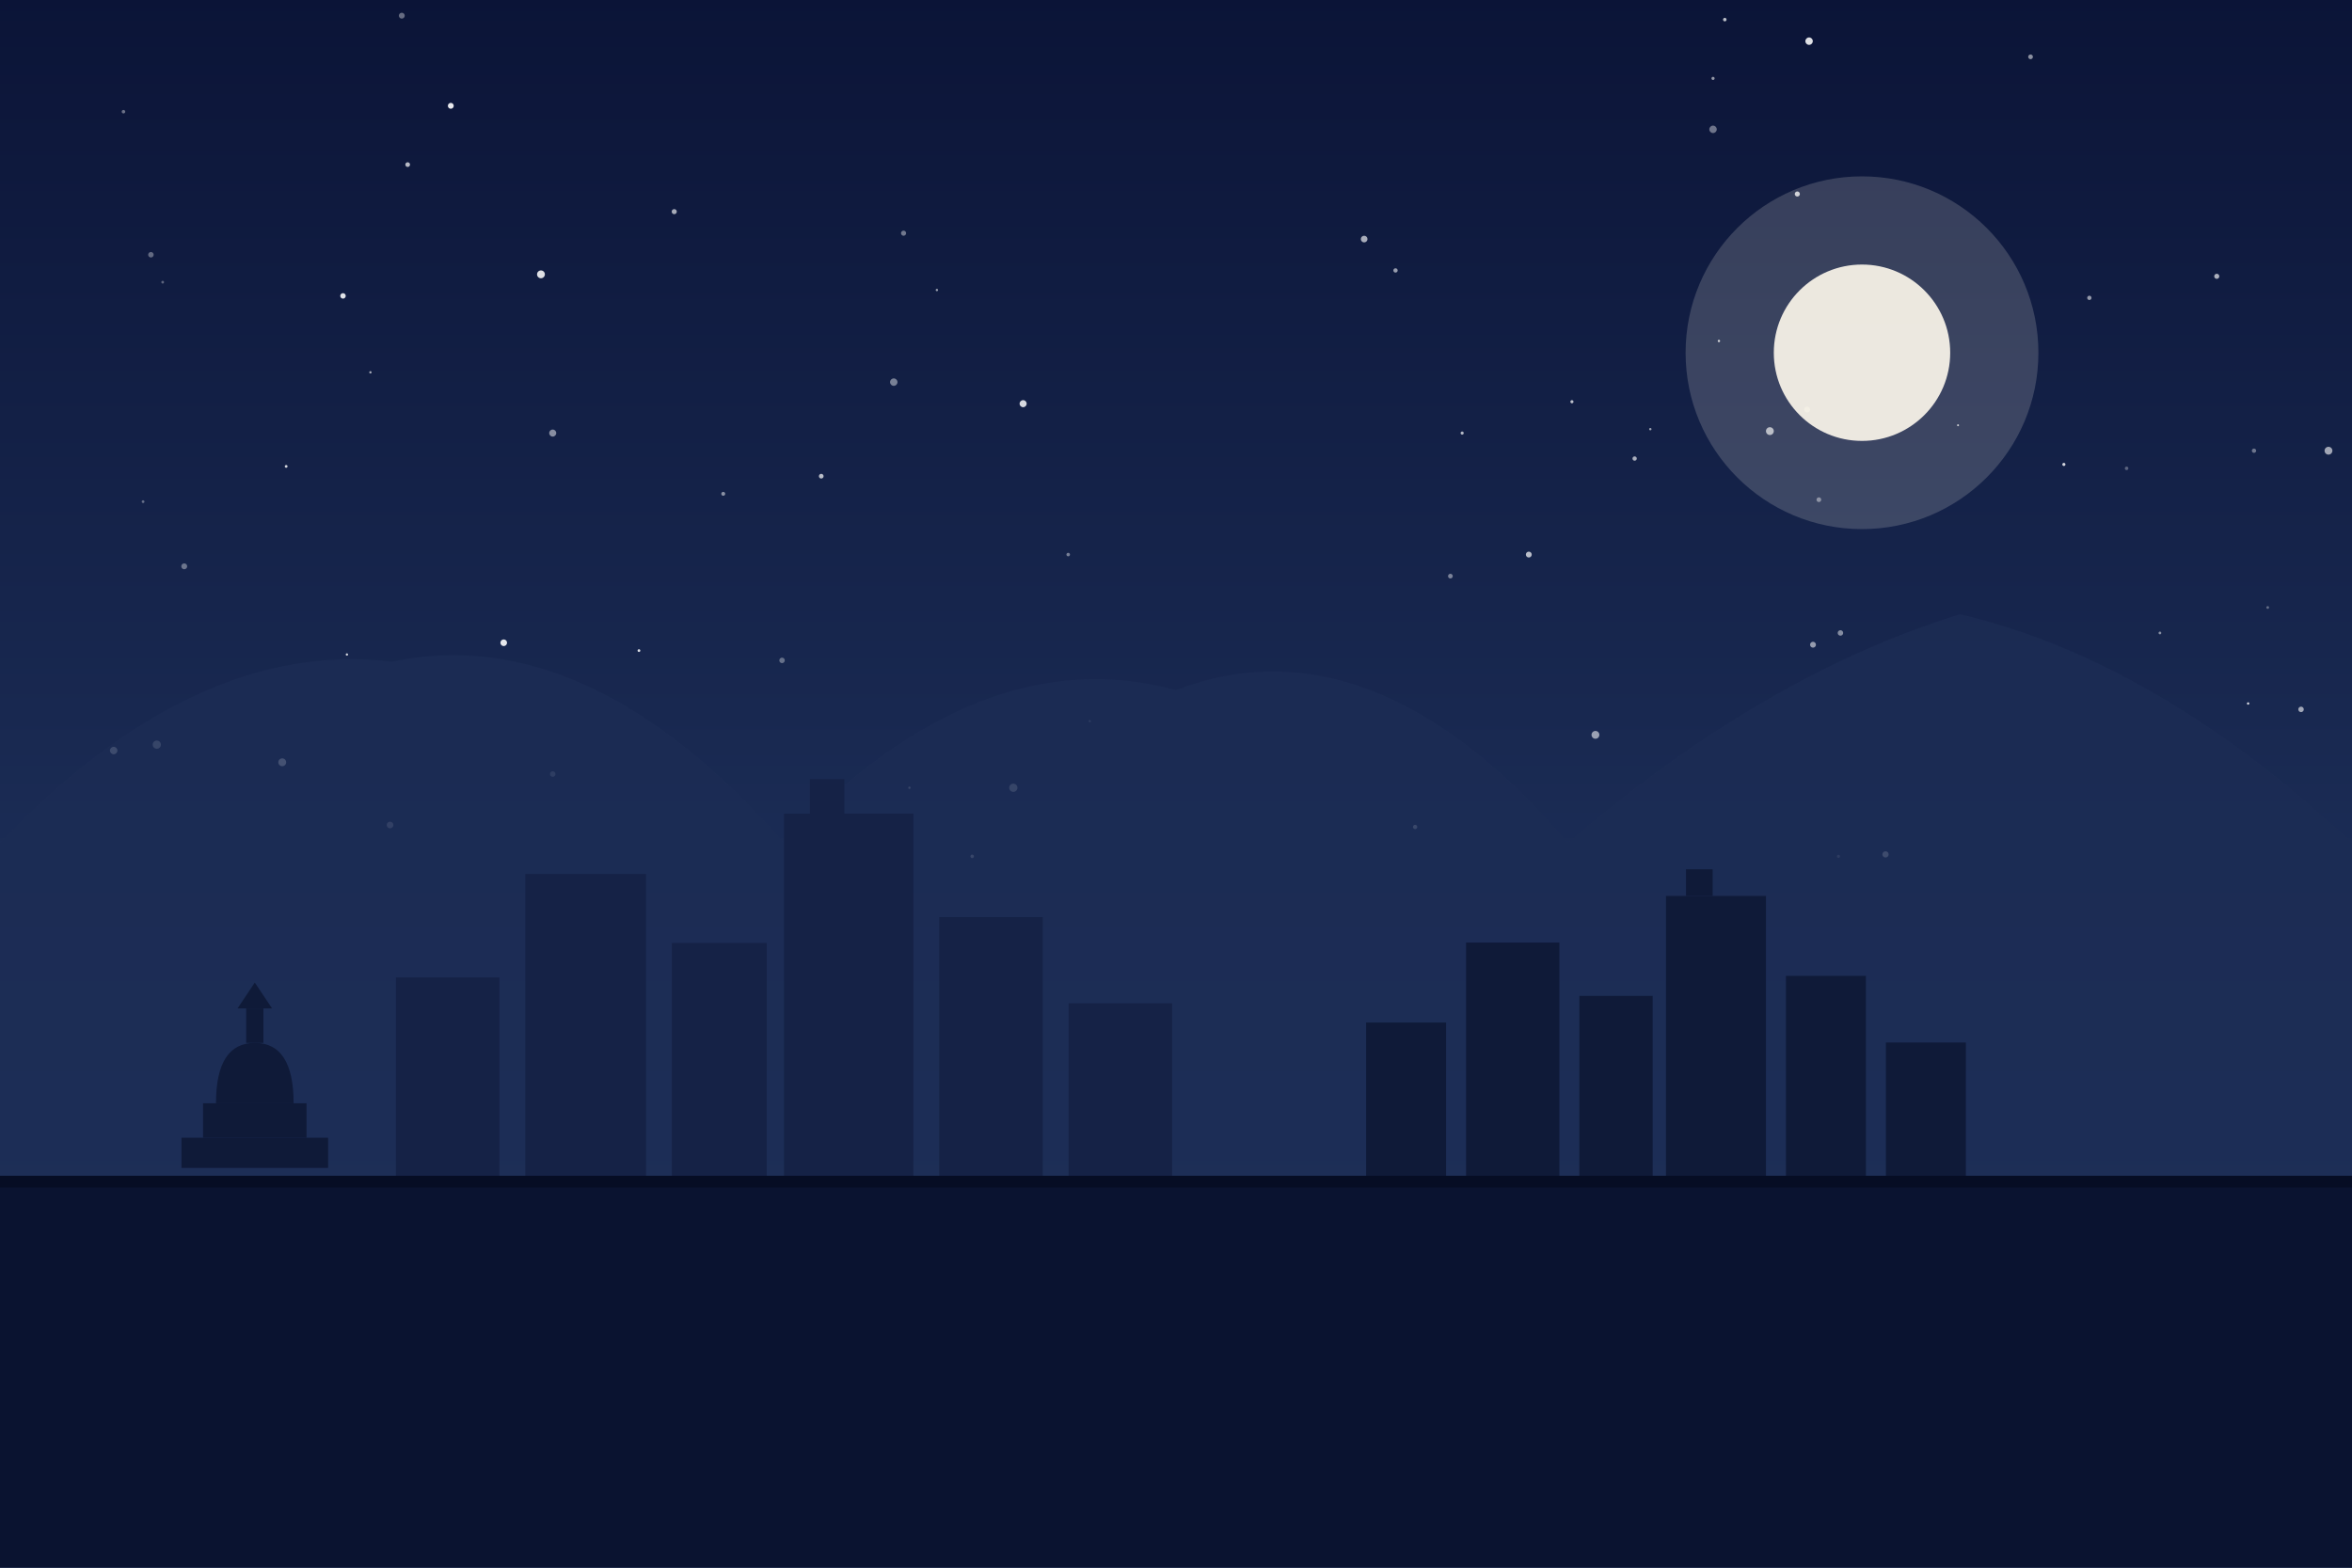
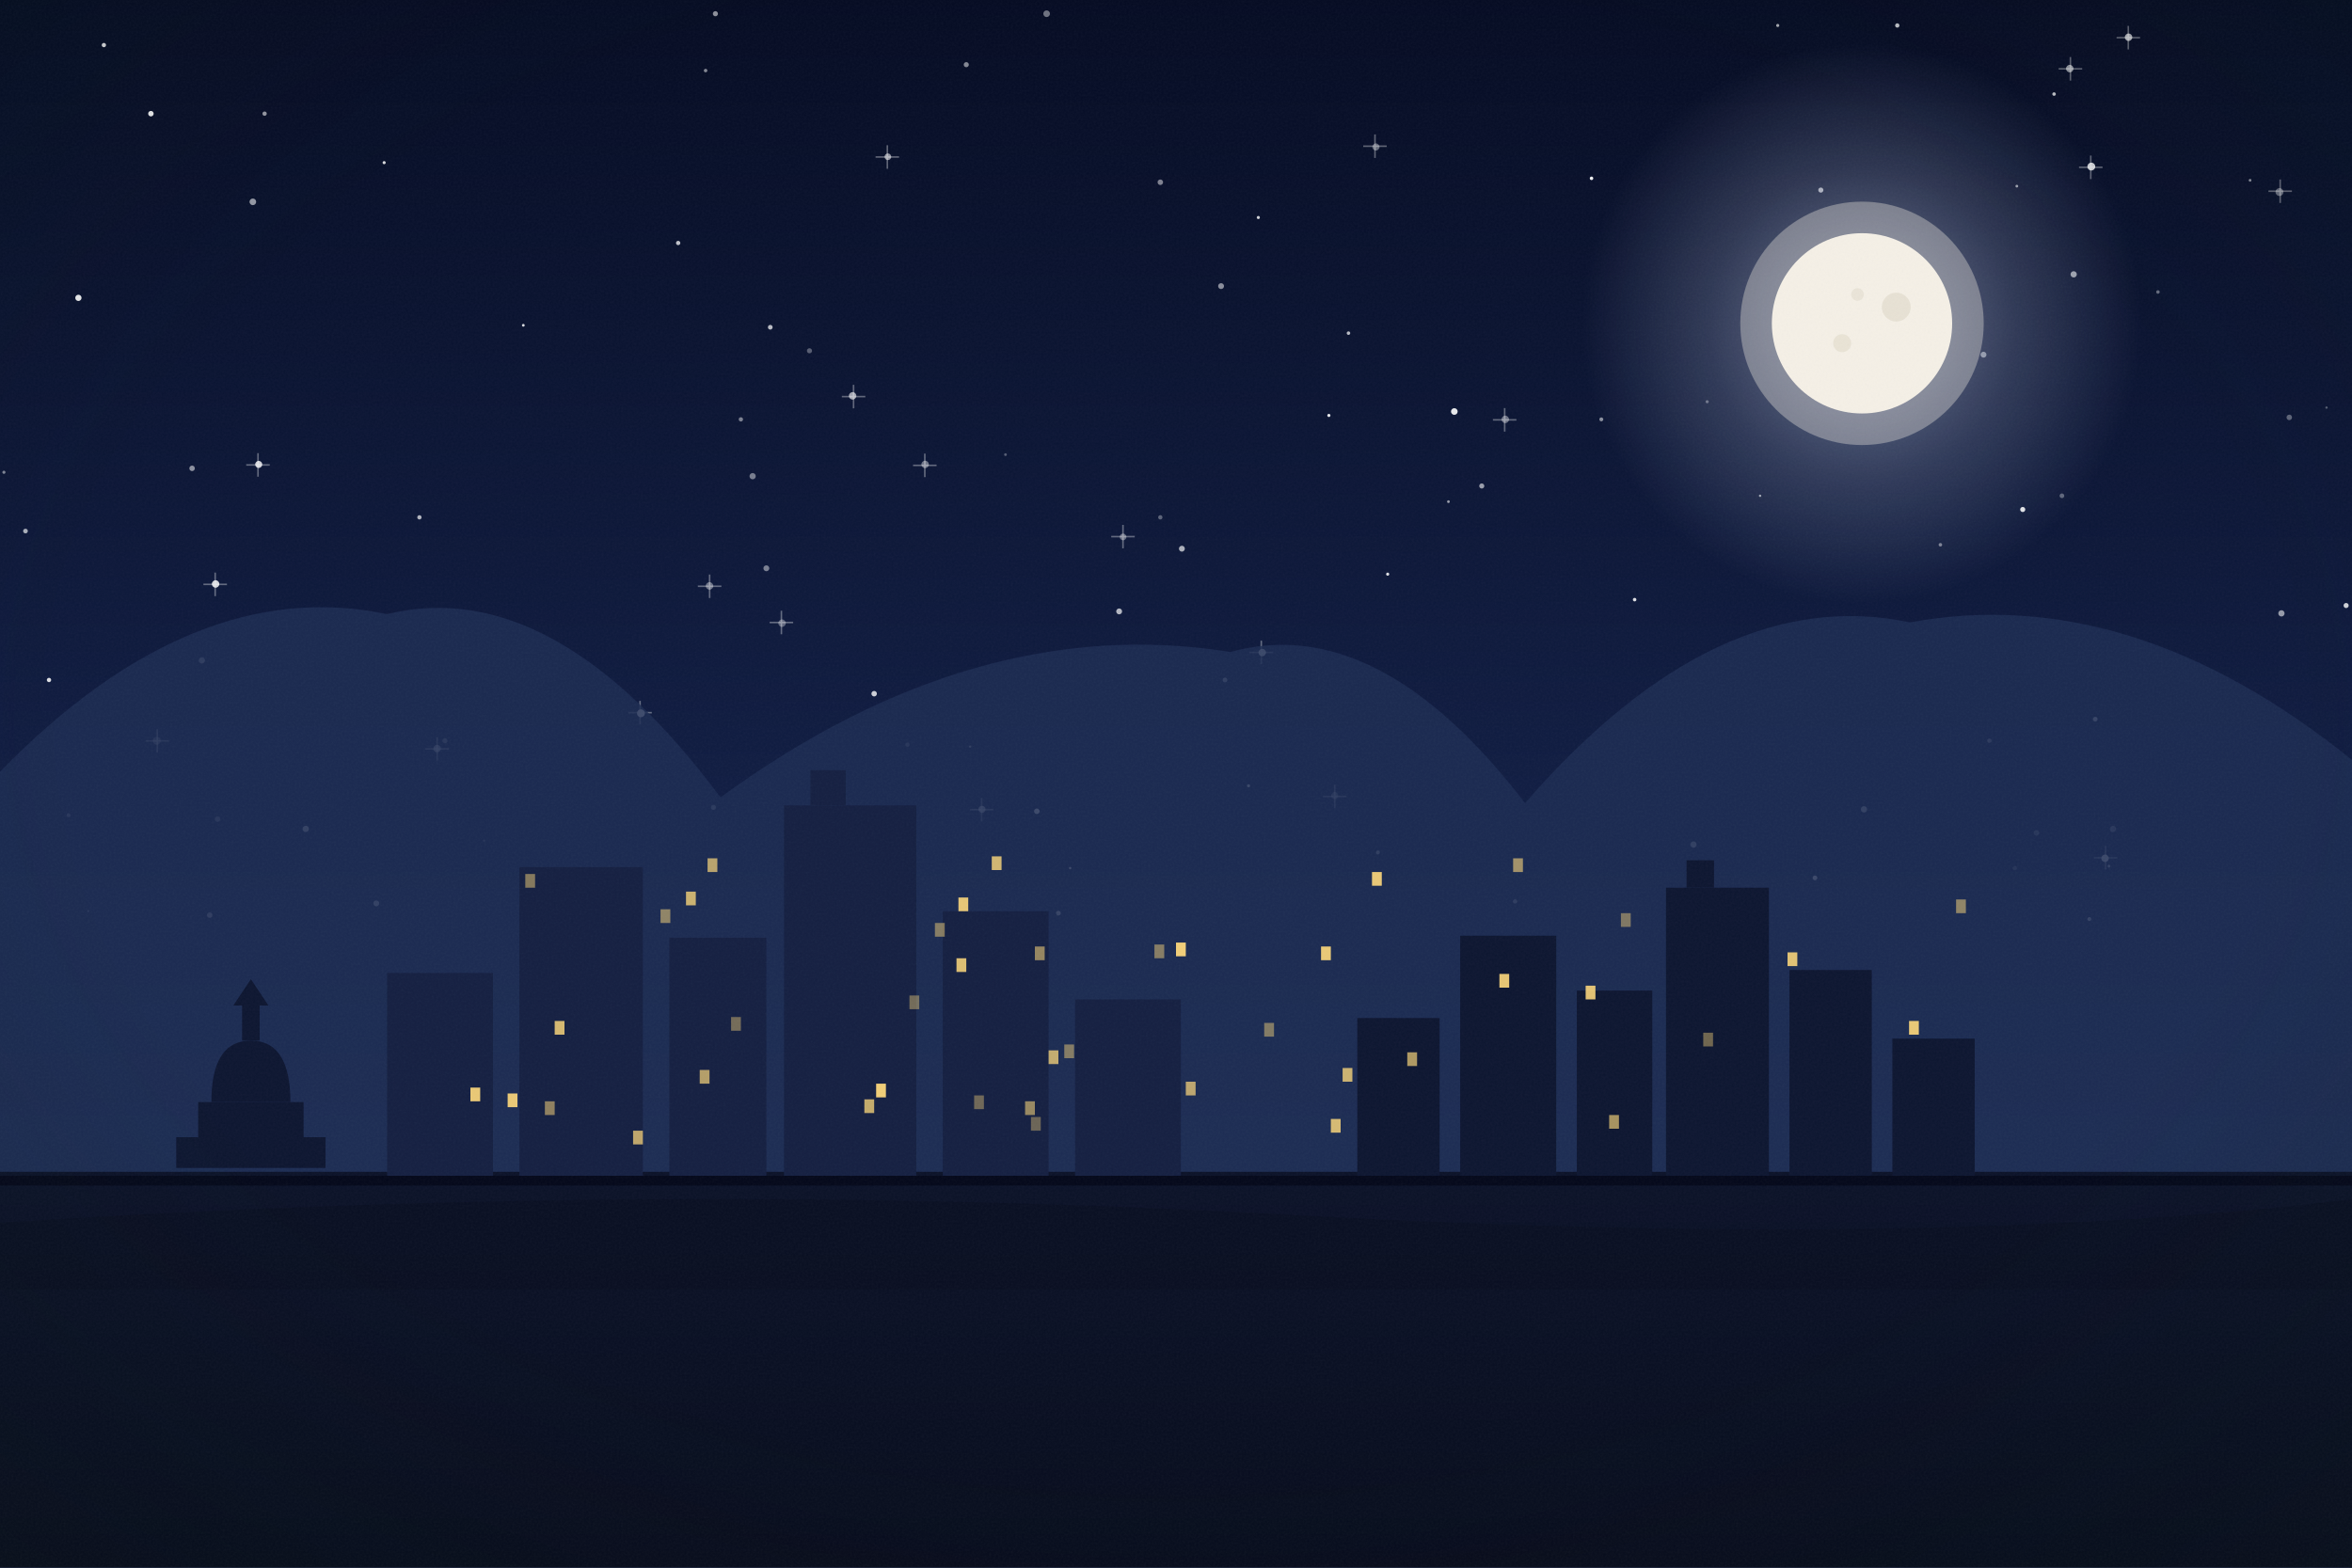
<svg xmlns="http://www.w3.org/2000/svg" viewBox="0 0 1200 800" width="1200" height="800" preserveAspectRatio="xMidYMid slice">
  <defs>
-     <linearGradient id="skyjaneue" x1="0" y1="0" x2="0" y2="1">
-       <stop offset="0" stop-color="#0b1437" />
-       <stop offset="1" stop-color="#28406e" />
+     <linearGradient id="sky1" x1="0" y1="0" x2="0" y2="1">
+       <stop offset="0" stop-color="#040a22" />
+       <stop offset="0.55" stop-color="#101e45" />
+       <stop offset="1" stop-color="#2c4470" />
    </linearGradient>
  </defs>
-   <rect width="1200" height="800" fill="url(#skyjaneue)" />
-   <circle cx="63" cy="57" r="0.9" fill="#fff" opacity="0.39" />
-   <circle cx="1066" cy="152" r="1.1" fill="#fff" opacity="0.55" />
-   <circle cx="923" cy="21" r="1.9" fill="#fff" opacity="0.86" />
-   <circle cx="874" cy="40" r="0.8" fill="#fff" opacity="0.56" />
-   <circle cx="344" cy="108" r="1.3" fill="#fff" opacity="0.63" />
-   <circle cx="780" cy="283" r="1.5" fill="#fff" opacity="0.70" />
-   <circle cx="1102" cy="323" r="0.7" fill="#fff" opacity="0.48" />
-   <circle cx="938" cy="437" r="0.8" fill="#fff" opacity="0.37" />
-   <circle cx="73" cy="256" r="0.7" fill="#fff" opacity="0.35" />
-   <circle cx="461" cy="119" r="1.3" fill="#fff" opacity="0.41" />
-   <circle cx="925" cy="329" r="1.5" fill="#fff" opacity="0.54" />
-   <circle cx="917" cy="99" r="1.3" fill="#fff" opacity="0.78" />
-   <circle cx="369" cy="252" r="1.0" fill="#fff" opacity="0.50" />
-   <circle cx="880" cy="10" r="0.9" fill="#fff" opacity="0.72" />
-   <circle cx="740" cy="294" r="1.2" fill="#fff" opacity="0.43" />
-   <circle cx="1053" cy="237" r="0.8" fill="#fff" opacity="0.82" />
-   <circle cx="177" cy="334" r="0.6" fill="#fff" opacity="0.79" />
-   <circle cx="58" cy="383" r="1.9" fill="#fff" opacity="0.74" />
-   <circle cx="814" cy="375" r="2.0" fill="#fff" opacity="0.56" />
-   <circle cx="276" cy="140" r="2.0" fill="#fff" opacity="0.86" />
-   <circle cx="205" cy="8" r="1.5" fill="#fff" opacity="0.37" />
-   <circle cx="517" cy="402" r="2.1" fill="#fff" opacity="0.59" />
-   <circle cx="1188" cy="230" r="2.0" fill="#fff" opacity="0.60" />
-   <circle cx="80" cy="380" r="2.1" fill="#fff" opacity="0.59" />
-   <circle cx="874" cy="66" r="1.9" fill="#fff" opacity="0.40" />
-   <circle cx="1157" cy="310" r="0.7" fill="#fff" opacity="0.33" />
-   <circle cx="1174" cy="362" r="1.4" fill="#fff" opacity="0.59" />
-   <circle cx="903" cy="220" r="2.0" fill="#fff" opacity="0.66" />
-   <circle cx="722" cy="422" r="1.1" fill="#fff" opacity="0.66" />
-   <circle cx="282" cy="221" r="1.8" fill="#fff" opacity="0.49" />
-   <circle cx="999" cy="217" r="0.5" fill="#fff" opacity="0.75" />
-   <circle cx="556" cy="368" r="0.6" fill="#fff" opacity="0.36" />
-   <circle cx="94" cy="289" r="1.5" fill="#fff" opacity="0.37" />
-   <circle cx="1147" cy="359" r="0.6" fill="#fff" opacity="0.84" />
-   <circle cx="77" cy="130" r="1.4" fill="#fff" opacity="0.34" />
-   <circle cx="496" cy="437" r="0.9" fill="#fff" opacity="0.61" />
-   <circle cx="230" cy="54" r="1.5" fill="#fff" opacity="0.90" />
-   <circle cx="939" cy="323" r="1.4" fill="#fff" opacity="0.47" />
-   <circle cx="411" cy="436" r="2.0" fill="#fff" opacity="0.62" />
-   <circle cx="419" cy="243" r="1.2" fill="#fff" opacity="0.70" />
-   <circle cx="456" cy="195" r="1.9" fill="#fff" opacity="0.43" />
-   <circle cx="464" cy="402" r="0.6" fill="#fff" opacity="0.62" />
-   <circle cx="199" cy="421" r="1.7" fill="#fff" opacity="0.49" />
-   <circle cx="282" cy="395" r="1.4" fill="#fff" opacity="0.42" />
-   <circle cx="696" cy="122" r="1.7" fill="#fff" opacity="0.64" />
-   <circle cx="1036" cy="29" r="1.2" fill="#fff" opacity="0.52" />
-   <circle cx="146" cy="238" r="0.7" fill="#fff" opacity="0.82" />
-   <circle cx="257" cy="328" r="1.7" fill="#fff" opacity="0.89" />
-   <circle cx="83" cy="144" r="0.7" fill="#fff" opacity="0.32" />
-   <circle cx="1150" cy="230" r="1.1" fill="#fff" opacity="0.38" />
-   <circle cx="842" cy="219" r="0.6" fill="#fff" opacity="0.58" />
-   <circle cx="802" cy="205" r="0.8" fill="#fff" opacity="0.73" />
-   <circle cx="712" cy="138" r="1.1" fill="#fff" opacity="0.57" />
-   <circle cx="545" cy="283" r="0.9" fill="#fff" opacity="0.42" />
-   <circle cx="1085" cy="239" r="0.9" fill="#fff" opacity="0.30" />
-   <circle cx="922" cy="209" r="1.5" fill="#fff" opacity="0.81" />
-   <circle cx="399" cy="337" r="1.4" fill="#fff" opacity="0.34" />
-   <circle cx="326" cy="332" r="0.7" fill="#fff" opacity="0.85" />
-   <circle cx="1131" cy="141" r="1.3" fill="#fff" opacity="0.65" />
-   <circle cx="208" cy="84" r="1.2" fill="#fff" opacity="0.70" />
-   <circle cx="175" cy="151" r="1.4" fill="#fff" opacity="0.87" />
-   <circle cx="746" cy="221" r="0.8" fill="#fff" opacity="0.68" />
-   <circle cx="144" cy="389" r="2.0" fill="#fff" opacity="0.89" />
-   <circle cx="189" cy="190" r="0.6" fill="#fff" opacity="0.62" />
-   <circle cx="478" cy="148" r="0.6" fill="#fff" opacity="0.58" />
-   <circle cx="928" cy="255" r="1.2" fill="#fff" opacity="0.43" />
-   <circle cx="834" cy="234" r="1.1" fill="#fff" opacity="0.64" />
-   <circle cx="962" cy="436" r="1.6" fill="#fff" opacity="0.73" />
-   <circle cx="522" cy="206" r="1.8" fill="#fff" opacity="0.83" />
-   <circle cx="877" cy="174" r="0.6" fill="#fff" opacity="0.80" />
-   <circle cx="950" cy="180" r="90" fill="#f5f0e6" opacity="0.18" />
-   <circle cx="950" cy="180" r="45" fill="#f5f0e6" opacity="0.95" />
-   <path d="M0 800 L0 430 Q -100 360.529 0 430 Q 100 325.593 200 337.642 Q 300 316.562 400 430 Q 500 325.005 600 352.126 Q 700 313.94 800 430 Q 900 344.225 1000 313.478 Q 1100 336.808 1200 430 L 1200 800 Z" fill="#1c2c54" opacity="0.8" />
-   <rect x="0" y="600" width="1200" height="200" fill="#0a1330" />
-   <g transform="translate(400 600) scale(2.2 2.2)" fill="#152246" stroke="#152246" stroke-width="0" opacity="1">
+   <rect width="1200" height="800" fill="url(#sky1)" />
+   <circle cx="107" cy="467" r="1.4" fill="#fff" opacity="0.56" />
+   <circle cx="513" cy="232" r="0.7" fill="#fff" opacity="0.31" />
+   <circle cx="1168" cy="213" r="1.4" fill="#fff" opacity="0.34" />
+   <circle cx="378" cy="214" r="1.1" fill="#fff" opacity="0.46" />
+   <circle cx="603" cy="280" r="1.5" fill="#fff" opacity="0.66" />
+   <circle cx="362" cy="299" r="1.9" fill="#fff" opacity="0.40" />
+   <path d="M 356.049 299.176 H 368.049 M 362.049 293.176 V 305.176" stroke="#fff" stroke-width="0.8" opacity="0.35" />
+   <circle cx="540" cy="466" r="1.2" fill="#fff" opacity="0.76" />
+   <circle cx="773" cy="460" r="1.1" fill="#fff" opacity="0.55" />
+   <circle cx="1101" cy="149" r="0.9" fill="#fff" opacity="0.38" />
+   <circle cx="501" cy="413" r="1.8" fill="#fff" opacity="0.61" />
+   <path d="M 494.811 413.18 H 506.811 M 500.811 407.18 V 419.18" stroke="#fff" stroke-width="0.8" opacity="0.35" />
+   <circle cx="156" cy="423" r="1.6" fill="#fff" opacity="0.69" />
+   <circle cx="2" cy="241" r="0.8" fill="#fff" opacity="0.49" />
+   <circle cx="1067" cy="85" r="2.0" fill="#fff" opacity="0.81" />
+   <path d="M 1060.714 85.38 H 1072.714 M 1066.714 79.38 V 91.38" stroke="#fff" stroke-width="0.8" opacity="0.35" />
+   <circle cx="80" cy="378" r="2.0" fill="#fff" opacity="0.30" />
+   <path d="M 74.238 378.076 H 86.238 M 80.238 372.076 V 384.076" stroke="#fff" stroke-width="0.8" opacity="0.35" />
+   <circle cx="812" cy="91" r="0.9" fill="#fff" opacity="0.94" />
+   <circle cx="703" cy="435" r="1.0" fill="#fff" opacity="0.58" />
+   <circle cx="529" cy="414" r="1.4" fill="#fff" opacity="0.93" />
+   <circle cx="463" cy="380" r="1.1" fill="#fff" opacity="0.36" />
+   <circle cx="939" cy="177" r="1.5" fill="#fff" opacity="0.31" />
+   <circle cx="1048" cy="48" r="0.9" fill="#fff" opacity="0.76" />
+   <circle cx="53" cy="23" r="1.1" fill="#fff" opacity="0.86" />
+   <circle cx="625" cy="347" r="1.2" fill="#fff" opacity="0.62" />
+   <circle cx="534" cy="7" r="1.7" fill="#fff" opacity="0.42" />
+   <circle cx="951" cy="413" r="1.6" fill="#fff" opacity="0.63" />
+   <circle cx="708" cy="293" r="0.8" fill="#fff" opacity="0.86" />
+   <circle cx="1012" cy="181" r="1.5" fill="#fff" opacity="0.50" />
+   <circle cx="968" cy="13" r="1.1" fill="#fff" opacity="0.75" />
+   <circle cx="817" cy="214" r="1.0" fill="#fff" opacity="0.52" />
+   <circle cx="399" cy="318" r="1.9" fill="#fff" opacity="0.34" />
+   <path d="M 392.675 317.666 H 404.675 M 398.675 311.666 V 323.666" stroke="#fff" stroke-width="0.8" opacity="0.35" />
+   <circle cx="990" cy="278" r="0.9" fill="#fff" opacity="0.44" />
+   <circle cx="768" cy="214" r="1.9" fill="#fff" opacity="0.40" />
+   <path d="M 761.691 214.25 H 773.691 M 767.691 208.25 V 220.25" stroke="#fff" stroke-width="0.8" opacity="0.35" />
+   <circle cx="546" cy="443" r="0.6" fill="#fff" opacity="0.89" />
+   <circle cx="360" cy="36" r="0.9" fill="#fff" opacity="0.50" />
+   <circle cx="446" cy="354" r="1.4" fill="#fff" opacity="0.79" />
+   <circle cx="393" cy="167" r="1.2" fill="#fff" opacity="0.72" />
+   <circle cx="898" cy="253" r="0.6" fill="#fff" opacity="0.60" />
+   <circle cx="267" cy="166" r="0.7" fill="#fff" opacity="0.85" />
+   <circle cx="435" cy="202" r="1.9" fill="#fff" opacity="0.62" />
+   <path d="M 429.492 202.381 H 441.492 M 435.492 196.381 V 208.381" stroke="#fff" stroke-width="0.8" opacity="0.35" />
+   <circle cx="196" cy="83" r="0.8" fill="#fff" opacity="0.85" />
+   <circle cx="327" cy="364" r="2.0" fill="#fff" opacity="0.95" />
+   <path d="M 320.55 363.671 H 332.55 M 326.55 357.671 V 369.671" stroke="#fff" stroke-width="0.8" opacity="0.35" />
+   <circle cx="35" cy="416" r="1.0" fill="#fff" opacity="0.39" />
+   <circle cx="346" cy="124" r="1.1" fill="#fff" opacity="0.75" />
+   <circle cx="45" cy="465" r="0.6" fill="#fff" opacity="0.35" />
+   <circle cx="1187" cy="208" r="0.6" fill="#fff" opacity="0.32" />
+   <circle cx="365" cy="7" r="1.3" fill="#fff" opacity="0.55" />
+   <circle cx="742" cy="210" r="1.7" fill="#fff" opacity="0.90" />
+   <circle cx="907" cy="13" r="0.8" fill="#fff" opacity="0.65" />
+   <circle cx="929" cy="97" r="1.3" fill="#fff" opacity="0.64" />
+   <circle cx="926" cy="448" r="1.2" fill="#fff" opacity="0.91" />
+   <circle cx="391" cy="290" r="1.5" fill="#fff" opacity="0.45" />
+   <circle cx="493" cy="33" r="1.3" fill="#fff" opacity="0.50" />
+   <circle cx="1028" cy="443" r="1.1" fill="#fff" opacity="0.30" />
+   <circle cx="1069" cy="367" r="1.2" fill="#fff" opacity="0.75" />
+   <circle cx="214" cy="264" r="1.1" fill="#fff" opacity="0.68" />
+   <circle cx="384" cy="243" r="1.6" fill="#fff" opacity="0.44" />
+   <circle cx="364" cy="412" r="1.3" fill="#fff" opacity="0.45" />
+   <circle cx="1056" cy="35" r="1.9" fill="#fff" opacity="0.57" />
+   <path d="M 1050.337 35.118 H 1062.337 M 1056.337 29.118 V 41.118" stroke="#fff" stroke-width="0.8" opacity="0.35" />
+   <circle cx="77" cy="58" r="1.4" fill="#fff" opacity="0.94" />
+   <circle cx="413" cy="179" r="1.3" fill="#fff" opacity="0.32" />
+   <circle cx="110" cy="298" r="1.9" fill="#fff" opacity="0.83" />
+   <path d="M 103.784 298.204 H 115.784 M 109.784 292.204 V 304.204" stroke="#fff" stroke-width="0.8" opacity="0.35" />
+   <circle cx="1148" cy="92" r="0.7" fill="#fff" opacity="0.53" />
+   <circle cx="941" cy="174" r="1.1" fill="#fff" opacity="0.50" />
+   <circle cx="623" cy="146" r="1.5" fill="#fff" opacity="0.52" />
+   <circle cx="111" cy="418" r="1.4" fill="#fff" opacity="0.35" />
+   <circle cx="571" cy="312" r="1.5" fill="#fff" opacity="0.69" />
+   <circle cx="472" cy="237" r="1.9" fill="#fff" opacity="0.42" />
+   <path d="M 465.845 237.481 H 477.845 M 471.845 231.481 V 243.481" stroke="#fff" stroke-width="0.8" opacity="0.35" />
+   <circle cx="135" cy="58" r="1.1" fill="#fff" opacity="0.59" />
+   <circle cx="1058" cy="140" r="1.6" fill="#fff" opacity="0.59" />
+   <circle cx="1015" cy="378" r="1.1" fill="#fff" opacity="0.51" />
+   <circle cx="702" cy="75" r="1.8" fill="#fff" opacity="0.38" />
+   <path d="M 695.522 74.609 H 707.522 M 701.522 68.609 V 80.609" stroke="#fff" stroke-width="0.8" opacity="0.35" />
+   <circle cx="13" cy="271" r="1.2" fill="#fff" opacity="0.66" />
+   <circle cx="637" cy="401" r="0.8" fill="#fff" opacity="0.83" />
+   <circle cx="1164" cy="313" r="1.6" fill="#fff" opacity="0.57" />
+   <circle cx="1078" cy="423" r="1.6" fill="#fff" opacity="0.39" />
+   <circle cx="688" cy="170" r="0.9" fill="#fff" opacity="0.71" />
+   <circle cx="25" cy="347" r="1.1" fill="#fff" opacity="0.87" />
+   <circle cx="642" cy="111" r="0.8" fill="#fff" opacity="0.81" />
+   <circle cx="871" cy="205" r="0.8" fill="#fff" opacity="0.35" />
+   <circle cx="453" cy="80" r="1.7" fill="#fff" opacity="0.56" />
+   <path d="M 446.723 80.119 H 458.723 M 452.723 74.119 V 86.119" stroke="#fff" stroke-width="0.8" opacity="0.35" />
+   <circle cx="1163" cy="98" r="2.0" fill="#fff" opacity="0.38" />
+   <path d="M 1157.363 97.568 H 1169.363 M 1163.363 91.568 V 103.568" stroke="#fff" stroke-width="0.8" opacity="0.35" />
+   <circle cx="592" cy="264" r="1.1" fill="#fff" opacity="0.33" />
+   <circle cx="227" cy="378" r="1.3" fill="#fff" opacity="0.41" />
+   <circle cx="1029" cy="95" r="0.7" fill="#fff" opacity="0.60" />
+   <circle cx="644" cy="333" r="1.9" fill="#fff" opacity="0.84" />
+   <path d="M 637.515 332.936 H 649.515 M 643.515 326.936 V 338.936" stroke="#fff" stroke-width="0.8" opacity="0.35" />
+   <circle cx="98" cy="239" r="1.4" fill="#fff" opacity="0.53" />
+   <circle cx="1074" cy="438" r="1.9" fill="#fff" opacity="0.86" />
+   <path d="M 1068.285 437.734 H 1080.285 M 1074.285 431.734 V 443.734" stroke="#fff" stroke-width="0.8" opacity="0.35" />
+   <circle cx="1032" cy="260" r="1.3" fill="#fff" opacity="0.88" />
+   <circle cx="573" cy="274" r="1.7" fill="#fff" opacity="0.38" />
+   <path d="M 566.952 273.834 H 578.952 M 572.952 267.834 V 279.834" stroke="#fff" stroke-width="0.8" opacity="0.35" />
+   <circle cx="495" cy="381" r="0.6" fill="#fff" opacity="0.57" />
+   <circle cx="1076" cy="442" r="0.7" fill="#fff" opacity="0.66" />
+   <circle cx="678" cy="212" r="0.8" fill="#fff" opacity="0.91" />
+   <circle cx="129" cy="103" r="1.7" fill="#fff" opacity="0.58" />
+   <circle cx="192" cy="461" r="1.5" fill="#fff" opacity="0.67" />
+   <circle cx="1066" cy="469" r="1.0" fill="#fff" opacity="0.72" />
+   <circle cx="1197" cy="309" r="1.3" fill="#fff" opacity="0.82" />
+   <circle cx="1086" cy="19" r="1.9" fill="#fff" opacity="0.69" />
+   <path d="M 1079.868 19.219 H 1091.868 M 1085.868 13.219 V 25.219" stroke="#fff" stroke-width="0.8" opacity="0.35" />
+   <circle cx="1052" cy="253" r="1.2" fill="#fff" opacity="0.33" />
+   <circle cx="40" cy="152" r="1.6" fill="#fff" opacity="0.93" />
+   <circle cx="433" cy="475" r="1.7" fill="#fff" opacity="0.75" />
+   <circle cx="681" cy="406" r="1.8" fill="#fff" opacity="0.33" />
+   <path d="M 675.015 406.452 H 687.015 M 681.015 400.452 V 412.452" stroke="#fff" stroke-width="0.8" opacity="0.35" />
+   <circle cx="864" cy="431" r="1.6" fill="#fff" opacity="0.61" />
+   <circle cx="834" cy="306" r="0.9" fill="#fff" opacity="0.86" />
+   <circle cx="103" cy="337" r="1.6" fill="#fff" opacity="0.52" />
+   <circle cx="247" cy="429" r="0.6" fill="#fff" opacity="0.30" />
+   <circle cx="132" cy="237" r="1.8" fill="#fff" opacity="0.81" />
+   <path d="M 125.632 237.262 H 137.632 M 131.632 231.262 V 243.262" stroke="#fff" stroke-width="0.8" opacity="0.35" />
+   <circle cx="592" cy="93" r="1.4" fill="#fff" opacity="0.48" />
+   <circle cx="756" cy="248" r="1.3" fill="#fff" opacity="0.58" />
+   <circle cx="739" cy="256" r="0.7" fill="#fff" opacity="0.58" />
+   <circle cx="1039" cy="425" r="1.4" fill="#fff" opacity="0.36" />
+   <circle cx="223" cy="382" r="1.9" fill="#fff" opacity="0.54" />
+   <path d="M 217.031 382.159 H 229.031 M 223.031 376.159 V 388.159" stroke="#fff" stroke-width="0.8" opacity="0.35" />
+   <defs>
+     <radialGradient id="glow2" cx="0.5" cy="0.5" r="0.5">
+       <stop offset="0" stop-color="#c9d3ef" stop-opacity="0.55" />
+       <stop offset="0.55" stop-color="#c9d3ef" stop-opacity="0.2" />
+       <stop offset="1" stop-color="#c9d3ef" stop-opacity="0" />
+     </radialGradient>
+   </defs>
+   <circle cx="950" cy="165" r="142.6" fill="url(#glow2)" />
+   <circle cx="950" cy="165" r="62.1" fill="#f5f0e6" opacity="0.35" />
+   <circle cx="950" cy="165" r="46" fill="#f5f0e6" />
+   <circle cx="967.48" cy="156.72" r="7.36" fill="#d9d2c2" opacity="0.5" />
+   <circle cx="939.88" cy="175.12" r="4.6" fill="#d9d2c2" opacity="0.45" />
+   <circle cx="947.7" cy="150.28" r="3.22" fill="#d9d2c2" opacity="0.4" />
+   <path d="M0 800 L0 393.8 Q 98.7 292.6 197.5 313.4 Q 282.5 292.6 367.6 406.9 Q 497.7 311.9 627.8 332.7 Q 702.9 311.9 778.1 409.8 Q 876.3 296.8 974.5 317.6 Q 1087.3 296.8 1200.0 387.8 L 1200 800 Z" fill="#1c2b52" opacity="0.85" />
+   <defs>
+     <linearGradient id="gnd3" x1="0" y1="0" x2="0" y2="1">
+       <stop offset="0" stop-color="#0a1128" />
+       <stop offset="1" stop-color="#060b1c" />
+     </linearGradient>
+   </defs>
+   <rect x="0" y="598" width="1200" height="202" fill="url(#gnd3)" />
+   <path d="M0 624 Q 336 602 660 620 T 1200 612 L 1200 658 L 0 658 Z" fill="#060b1c" opacity="0.45" />
+   <g transform="translate(400 600) scale(2.25 2.25)" fill="#141f41" stroke="#141f41" stroke-width="0" opacity="1">
    <rect x="-90" y="-46" width="24" height="46" />
    <rect x="-60" y="-70" width="28" height="70" />
    <rect x="-26" y="-54" width="22" height="54" />
    <rect x="0" y="-84" width="30" height="84" />
    <rect x="36" y="-60" width="24" height="60" />
    <rect x="66" y="-40" width="24" height="40" />
    <rect x="6" y="-92" width="8" height="8" />
  </g>
-   <g transform="translate(850 600) scale(1.7 1.7)" fill="#0f1a38" stroke="#0f1a38" stroke-width="0" opacity="1">
+   <g transform="translate(850 600) scale(1.75 1.75)" fill="#0c1530" stroke="#0c1530" stroke-width="0" opacity="1">
    <rect x="-90" y="-46" width="24" height="46" />
    <rect x="-60" y="-70" width="28" height="70" />
    <rect x="-26" y="-54" width="22" height="54" />
    <rect x="0" y="-84" width="30" height="84" />
    <rect x="36" y="-60" width="24" height="60" />
    <rect x="66" y="-40" width="24" height="40" />
    <rect x="6" y="-92" width="8" height="8" />
  </g>
-   <g transform="translate(130 596) scale(1.1 1.1)" fill="#0f1a38" stroke="#0f1a38" stroke-width="0" opacity="1">
+   <rect x="489" y="458" width="5" height="7" fill="#ffd97a" opacity="0.89" />
+   <rect x="528" y="483" width="5" height="7" fill="#ffd97a" opacity="0.55" />
+   <rect x="765" y="497" width="5" height="7" fill="#ffd97a" opacity="0.90" />
+   <rect x="357" y="546" width="5" height="7" fill="#ffd97a" opacity="0.68" />
+   <rect x="998" y="459" width="5" height="7" fill="#ffd97a" opacity="0.51" />
+   <rect x="605" y="552" width="5" height="7" fill="#ffd97a" opacity="0.71" />
+   <rect x="821" y="569" width="5" height="7" fill="#ffd97a" opacity="0.64" />
+   <rect x="240" y="555" width="5" height="7" fill="#ffd97a" opacity="0.91" />
+   <rect x="506" y="437" width="5" height="7" fill="#ffd97a" opacity="0.80" />
+   <rect x="337" y="464" width="5" height="7" fill="#ffd97a" opacity="0.51" />
+   <rect x="259" y="558" width="5" height="7" fill="#ffd97a" opacity="0.91" />
+   <rect x="543" y="533" width="5" height="7" fill="#ffd97a" opacity="0.46" />
+   <rect x="679" y="571" width="5" height="7" fill="#ffd97a" opacity="0.82" />
+   <rect x="869" y="527" width="5" height="7" fill="#ffd97a" opacity="0.41" />
+   <rect x="373" y="519" width="5" height="7" fill="#ffd97a" opacity="0.41" />
+   <rect x="464" y="508" width="5" height="7" fill="#ffd97a" opacity="0.40" />
+   <rect x="477" y="471" width="5" height="7" fill="#ffd97a" opacity="0.47" />
+   <rect x="441" y="561" width="5" height="7" fill="#ffd97a" opacity="0.75" />
+   <rect x="278" y="562" width="5" height="7" fill="#ffd97a" opacity="0.52" />
+   <rect x="350" y="455" width="5" height="7" fill="#ffd97a" opacity="0.77" />
+   <rect x="488" y="489" width="5" height="7" fill="#ffd97a" opacity="0.85" />
+   <rect x="526" y="570" width="5" height="7" fill="#ffd97a" opacity="0.37" />
+   <rect x="535" y="536" width="5" height="7" fill="#ffd97a" opacity="0.74" />
+   <rect x="361" y="438" width="5" height="7" fill="#ffd97a" opacity="0.69" />
+   <rect x="827" y="466" width="5" height="7" fill="#ffd97a" opacity="0.44" />
+   <rect x="700" y="445" width="5" height="7" fill="#ffd97a" opacity="0.90" />
+   <rect x="718" y="537" width="5" height="7" fill="#ffd97a" opacity="0.67" />
+   <rect x="497" y="559" width="5" height="7" fill="#ffd97a" opacity="0.39" />
+   <rect x="674" y="483" width="5" height="7" fill="#ffd97a" opacity="0.91" />
+   <rect x="523" y="562" width="5" height="7" fill="#ffd97a" opacity="0.56" />
+   <rect x="600" y="481" width="5" height="7" fill="#ffd97a" opacity="0.94" />
+   <rect x="772" y="438" width="5" height="7" fill="#ffd97a" opacity="0.59" />
+   <rect x="268" y="446" width="5" height="7" fill="#ffd97a" opacity="0.48" />
+   <rect x="809" y="503" width="5" height="7" fill="#ffd97a" opacity="0.88" />
+   <rect x="645" y="522" width="5" height="7" fill="#ffd97a" opacity="0.45" />
+   <rect x="912" y="486" width="5" height="7" fill="#ffd97a" opacity="0.87" />
+   <rect x="589" y="482" width="5" height="7" fill="#ffd97a" opacity="0.47" />
+   <rect x="974" y="521" width="5" height="7" fill="#ffd97a" opacity="0.90" />
+   <rect x="323" y="577" width="5" height="7" fill="#ffd97a" opacity="0.73" />
+   <rect x="447" y="553" width="5" height="7" fill="#ffd97a" opacity="0.94" />
+   <rect x="283" y="521" width="5" height="7" fill="#ffd97a" opacity="0.82" />
+   <rect x="685" y="545" width="5" height="7" fill="#ffd97a" opacity="0.77" />
+   <g transform="translate(128 596) scale(1.12 1.12)" fill="#0c1530" stroke="#0c1530" stroke-width="0" opacity="1">
    <rect x="-34" y="-14" width="68" height="14" />
    <rect x="-24" y="-30" width="48" height="16" />
    <path d="M-18 -30 Q-18 -58 0 -58 Q18 -58 18 -30 Z" />
    <rect x="-4" y="-74" width="8" height="16" />
    <path d="M-8 -74 L0 -86 L8 -74 Z" />
  </g>
-   <rect x="0" y="600" width="1200" height="6" fill="#060d24" />
+   <rect x="0" y="600" width="1200" height="5" fill="#03071a" />
+   <defs>
+     <radialGradient id="vig4" cx="0.5" cy="0.46" r="0.75">
+       <stop offset="0.62" stop-color="#0a1a18" stop-opacity="0" />
+       <stop offset="1" stop-color="#0a1a18" stop-opacity="0.2" />
+     </radialGradient>
+   </defs>
+   <rect width="1200" height="800" fill="url(#vig4)" />
+   <filter id="nz5">
+     <feTurbulence type="fractalNoise" baseFrequency="0.9" numOctaves="2" stitchTiles="stitch" />
+     <feColorMatrix type="saturate" values="0" />
+   </filter>
+   <rect width="1200" height="800" filter="url(#nz5)" opacity="0.05" />
</svg>
